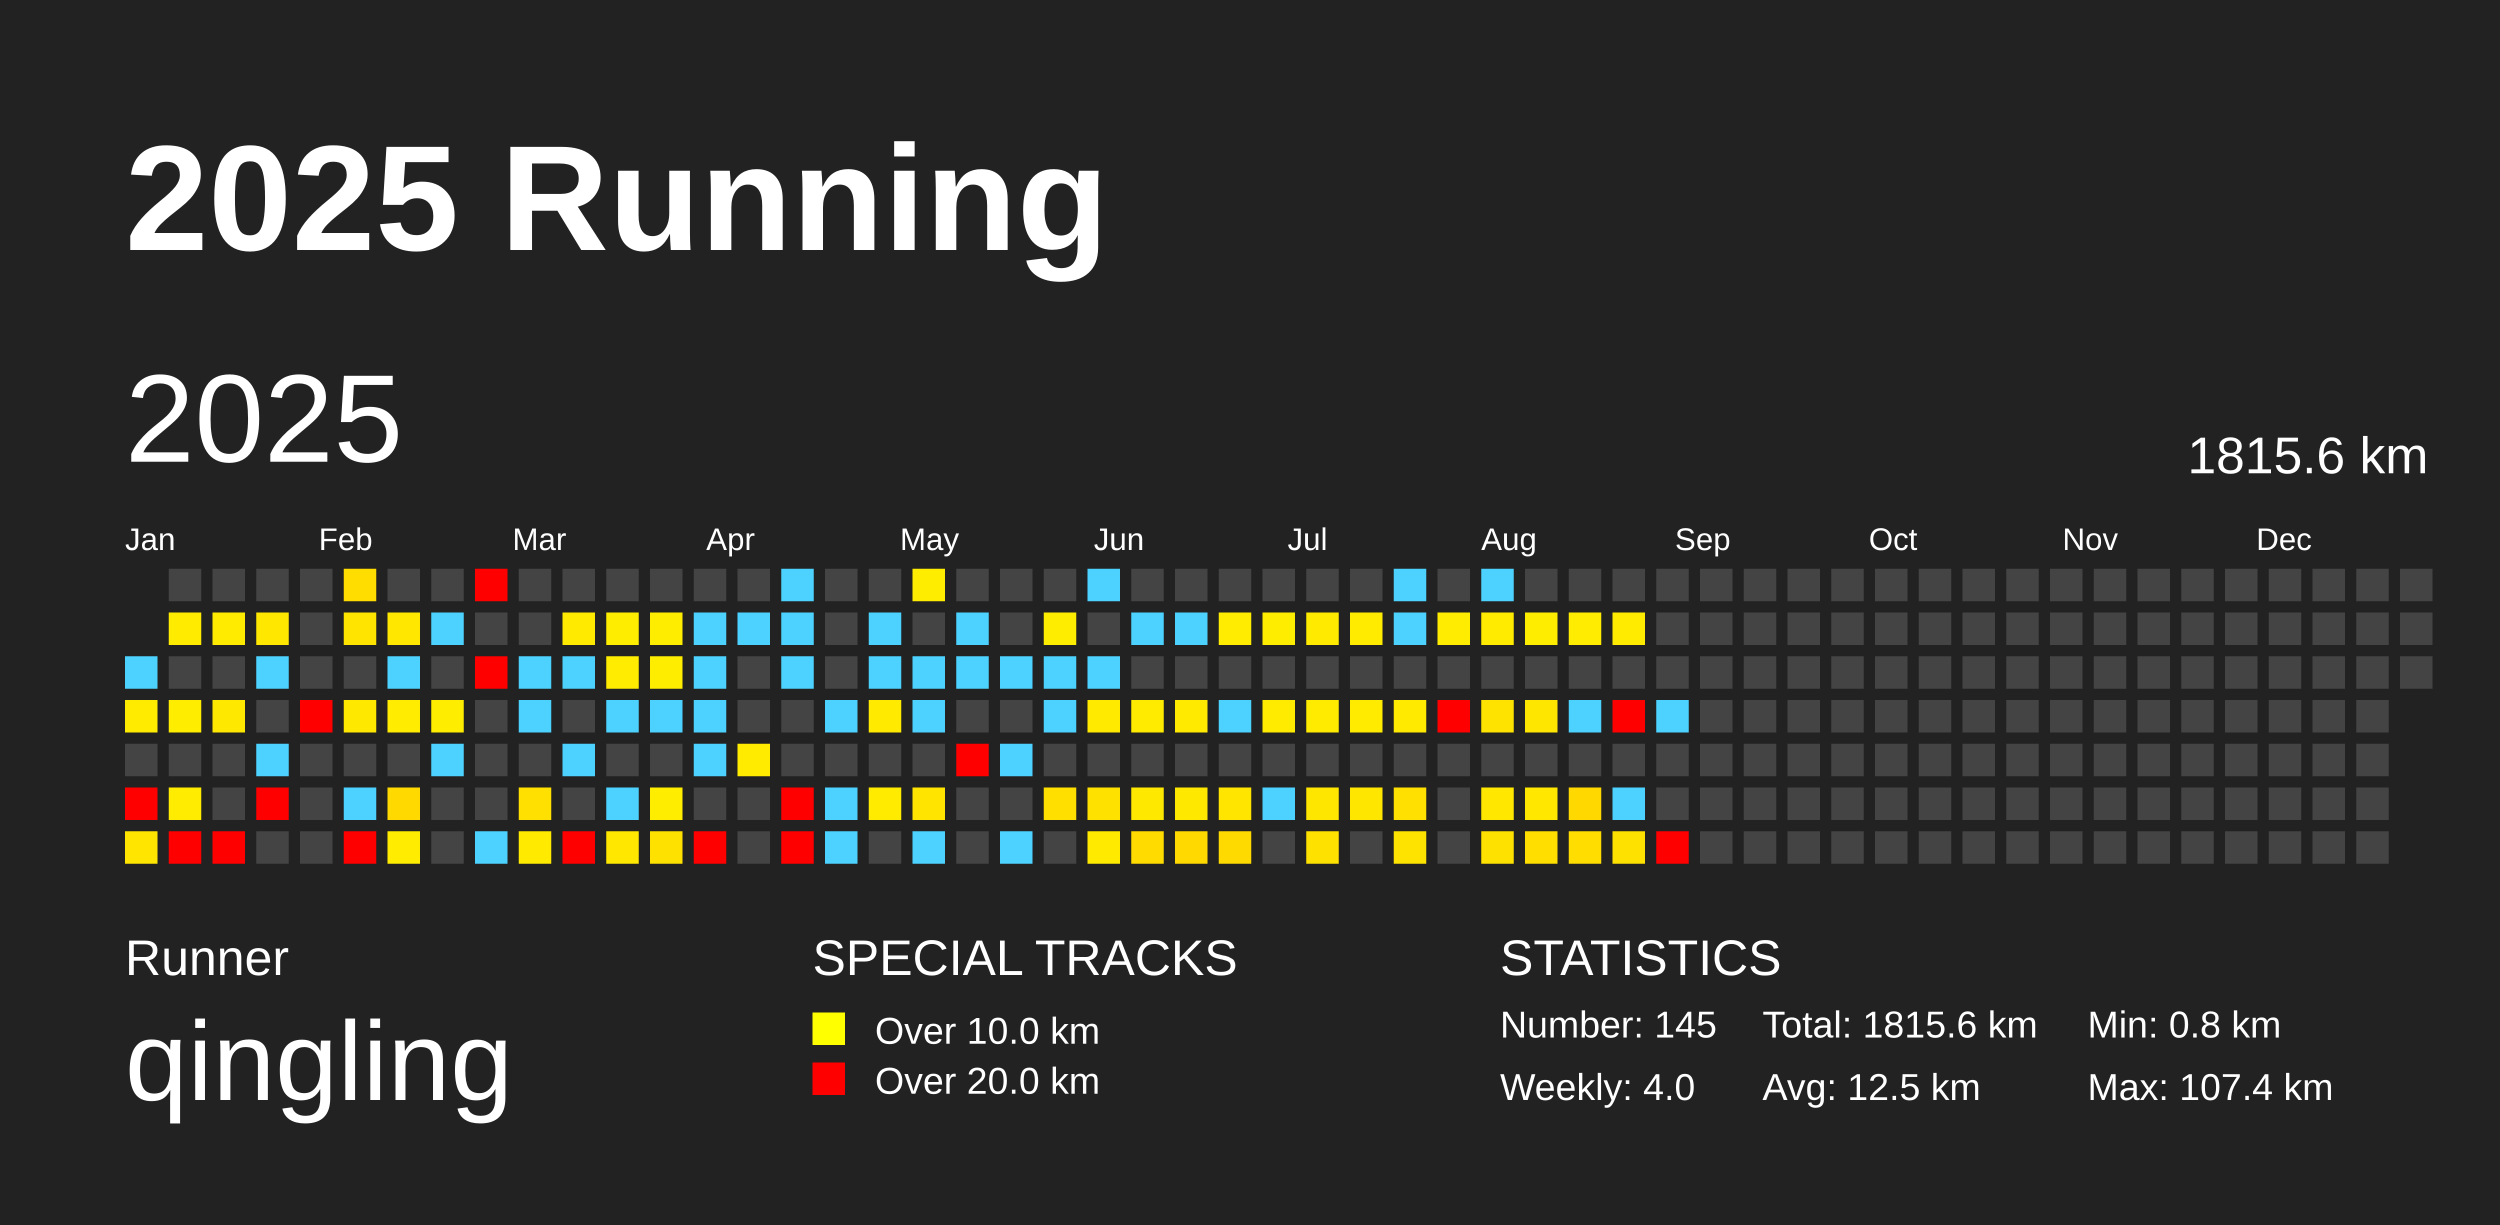
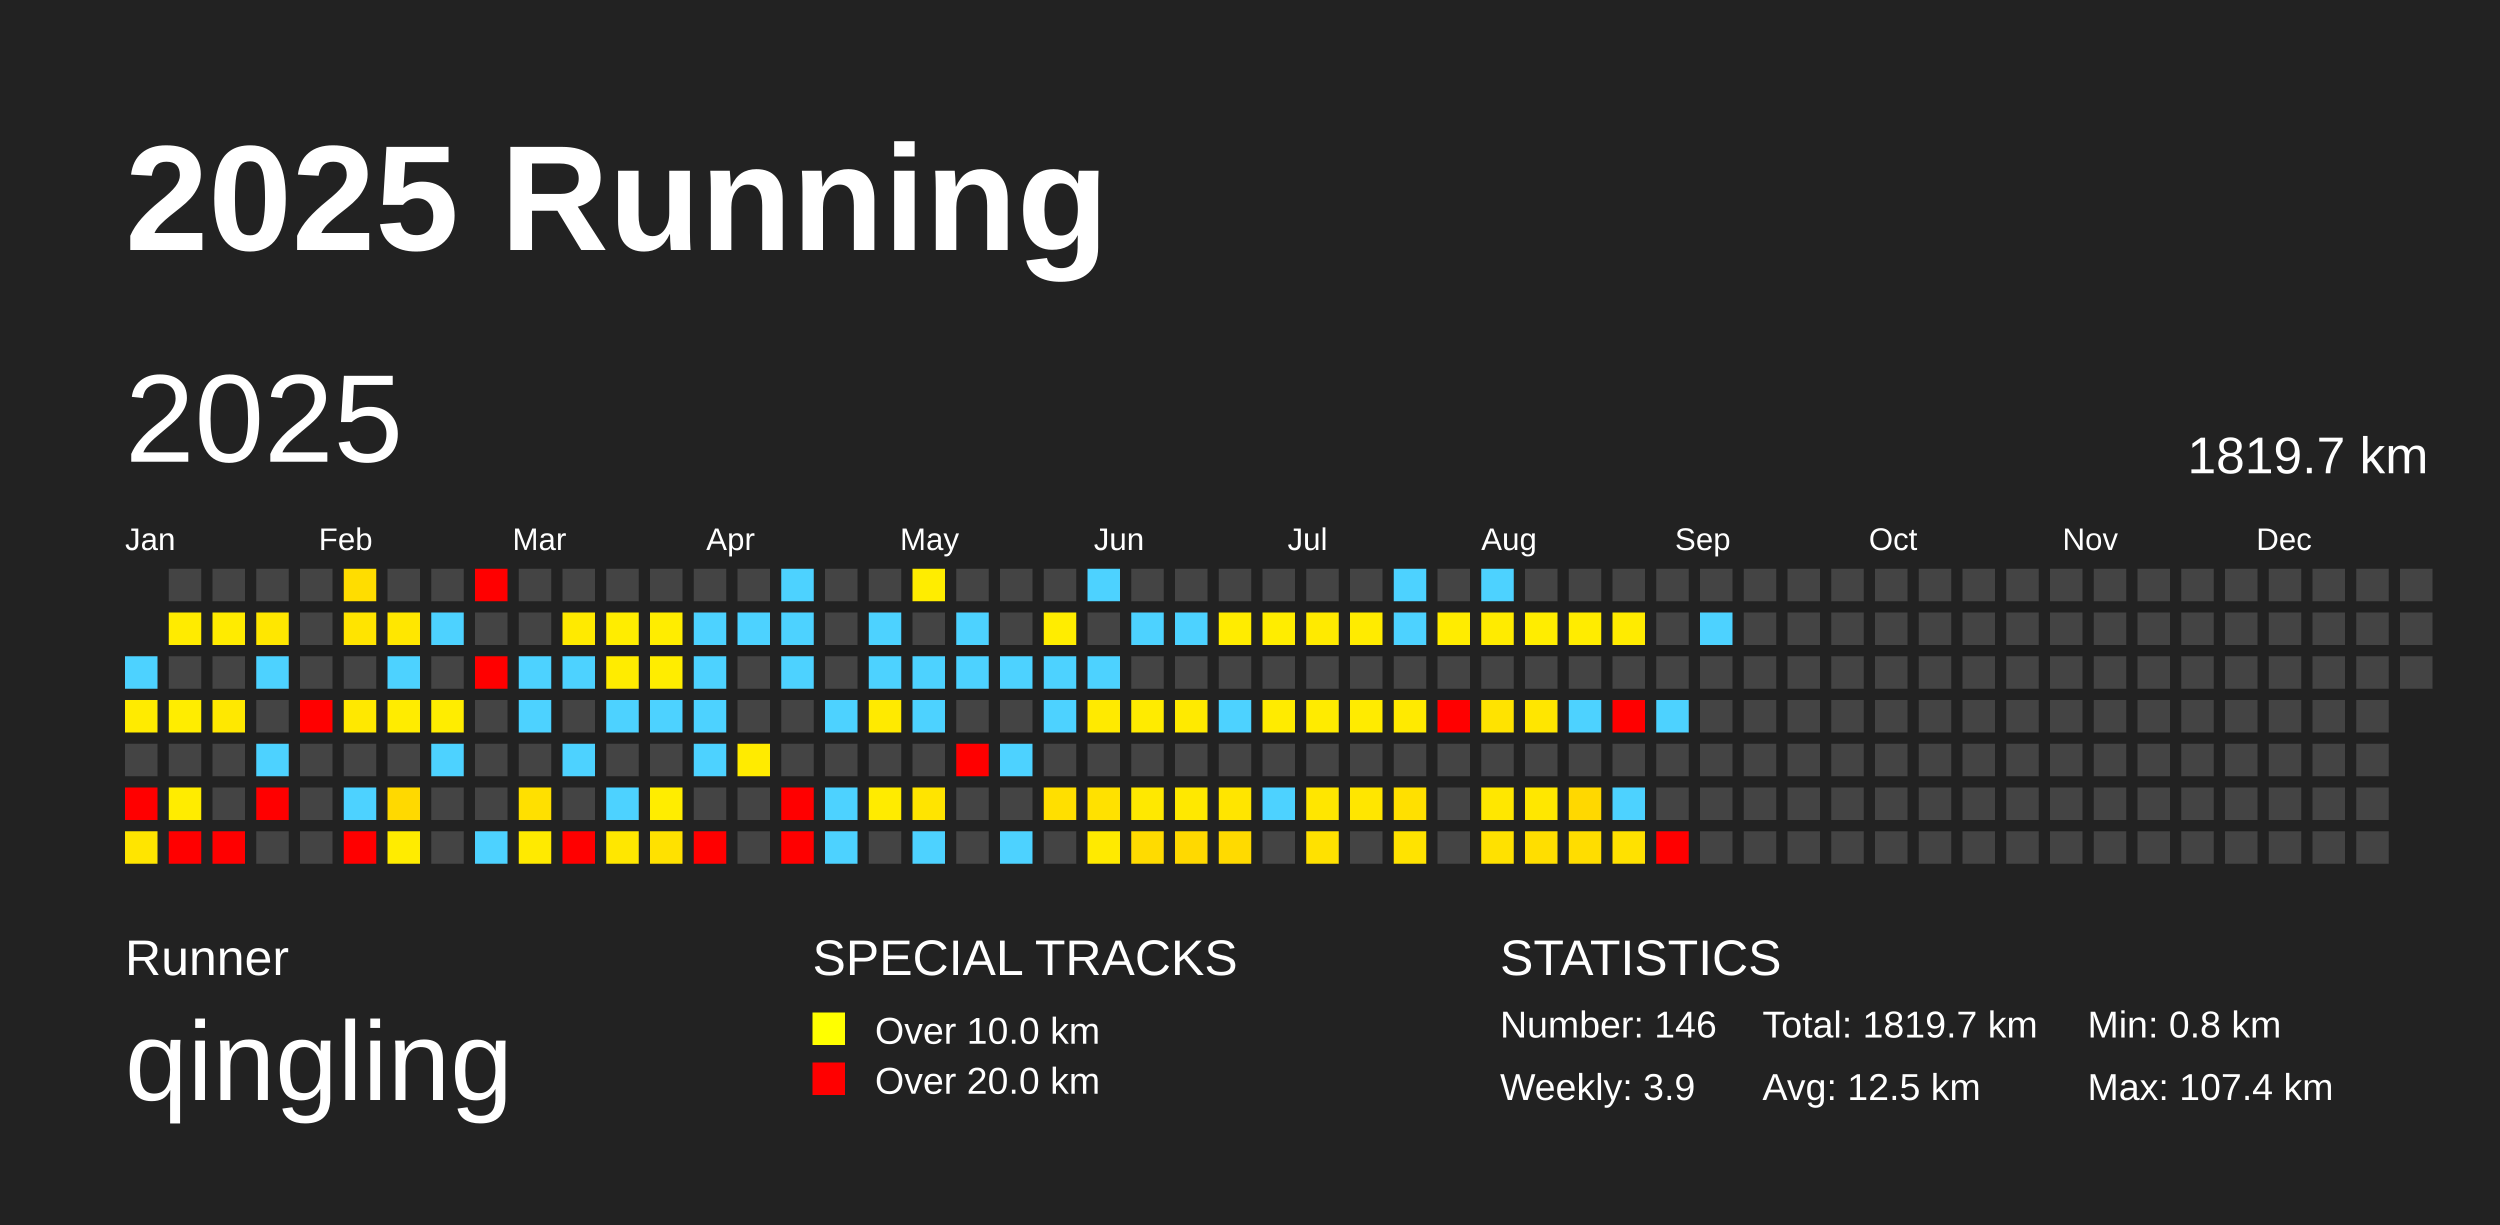
<svg xmlns="http://www.w3.org/2000/svg" baseProfile="full" height="98mm" version="1.1" viewBox="0,0,200,98" width="200mm">
  <defs />
  <rect fill="#222222" height="98" width="200" x="0" y="0" />
  <text fill="#FFFFFF" style="font-size:12px; font-family:Arial; font-weight:bold;" x="10" y="20">2025 Running</text>
  <text fill="#FFFFFF" style="font-size:4px; font-family:Arial" x="10" y="78">Runner</text>
  <text fill="#FFFFFF" style="font-size:9px; font-family:Arial" x="10" y="88">qingling</text>
  <text fill="#FFFFFF" style="font-size:4px; font-family:Arial" x="65" y="78">SPECIAL TRACKS</text>
  <rect fill="yellow" height="2.6" width="2.6" x="65" y="81" />
  <text fill="#FFFFFF" style="font-size:3px; font-family:Arial" x="70" y="83.5">Over 10.0 km</text>
  <rect fill="red" height="2.6" width="2.6" x="65" y="85" />
  <text fill="#FFFFFF" style="font-size:3px; font-family:Arial" x="70" y="87.5">Over 20.0 km</text>
  <text fill="#FFFFFF" style="font-size:4px; font-family:Arial" x="120" y="78">STATISTICS</text>
-   <text fill="#FFFFFF" style="font-size:3px; font-family:Arial" x="120" y="83">Number: 145</text>
-   <text fill="#FFFFFF" style="font-size:3px; font-family:Arial" x="120" y="88">Weekly: 4.0</text>
-   <text fill="#FFFFFF" style="font-size:3px; font-family:Arial" x="141" y="83">Total: 1815.6 km</text>
+   <text fill="#FFFFFF" style="font-size:3px; font-family:Arial" x="120" y="83">Number: 146</text>
+   <text fill="#FFFFFF" style="font-size:3px; font-family:Arial" x="120" y="88">Weekly: 3.9</text>
+   <text fill="#FFFFFF" style="font-size:3px; font-family:Arial" x="141" y="83">Total: 1819.7 km</text>
  <text fill="#FFFFFF" style="font-size:3px; font-family:Arial" x="141" y="88">Avg: 12.5 km</text>
  <text fill="#FFFFFF" style="font-size:3px; font-family:Arial" x="167" y="83">Min: 0.8 km</text>
  <text fill="#FFFFFF" style="font-size:3px; font-family:Arial" x="167" y="88">Max: 107.4 km</text>
  <text dominant-baseline="hanging" fill="#FFFFFF" style="font-size:10.0px; font-family:Arial;" x="10" y="30">2025</text>
-   <text dominant-baseline="hanging" fill="#FFFFFF" style="font-size:4.125px; font-family:Arial;" x="175" y="35">1815.6 km</text>
+   <text dominant-baseline="hanging" fill="#FFFFFF" style="font-size:4.125px; font-family:Arial;" x="175" y="35">1819.7 km</text>
  <text fill="#FFFFFF" style="font-size:2.5px; font-family:Arial" x="10.0" y="44">Jan</text>
  <text fill="#FFFFFF" style="font-size:2.5px; font-family:Arial" x="25.5" y="44">Feb</text>
  <text fill="#FFFFFF" style="font-size:2.5px; font-family:Arial" x="41.0" y="44">Mar</text>
  <text fill="#FFFFFF" style="font-size:2.5px; font-family:Arial" x="56.5" y="44">Apr</text>
  <text fill="#FFFFFF" style="font-size:2.5px; font-family:Arial" x="72.0" y="44">May</text>
  <text fill="#FFFFFF" style="font-size:2.5px; font-family:Arial" x="87.5" y="44">Jun</text>
  <text fill="#FFFFFF" style="font-size:2.5px; font-family:Arial" x="103.0" y="44">Jul</text>
  <text fill="#FFFFFF" style="font-size:2.5px; font-family:Arial" x="118.5" y="44">Aug</text>
  <text fill="#FFFFFF" style="font-size:2.5px; font-family:Arial" x="134.0" y="44">Sep</text>
  <text fill="#FFFFFF" style="font-size:2.5px; font-family:Arial" x="149.5" y="44">Oct</text>
  <text fill="#FFFFFF" style="font-size:2.5px; font-family:Arial" x="165.0" y="44">Nov</text>
  <text fill="#FFFFFF" style="font-size:2.5px; font-family:Arial" x="180.5" y="44">Dec</text>
  <rect fill="#4dd2ff" height="2.6" width="2.6" x="10.0" y="52.5" />
  <rect fill="#ffeb00" height="2.6" width="2.6" x="10.0" y="56.0" />
  <rect fill="#444444" height="2.6" width="2.6" x="10.0" y="59.5" />
  <rect fill="red" height="2.6" width="2.6" x="10.0" y="63.0" />
  <rect fill="#ffe500" height="2.6" width="2.6" x="10.0" y="66.5" />
  <rect fill="#444444" height="2.6" width="2.6" x="13.5" y="45.5" />
  <rect fill="#ffeb00" height="2.6" width="2.6" x="13.5" y="49.0" />
  <rect fill="#444444" height="2.6" width="2.6" x="13.5" y="52.5" />
  <rect fill="#ffed00" height="2.6" width="2.6" x="13.5" y="56.0" />
  <rect fill="#444444" height="2.6" width="2.6" x="13.5" y="59.5" />
  <rect fill="#ffec00" height="2.6" width="2.6" x="13.5" y="63.0" />
  <rect fill="red" height="2.6" width="2.6" x="13.5" y="66.5" />
  <rect fill="#444444" height="2.6" width="2.6" x="17.0" y="45.5" />
  <rect fill="#ffeb00" height="2.6" width="2.6" x="17.0" y="49.0" />
  <rect fill="#444444" height="2.6" width="2.6" x="17.0" y="52.5" />
  <rect fill="#ffe800" height="2.6" width="2.6" x="17.0" y="56.0" />
  <rect fill="#444444" height="2.6" width="2.6" x="17.0" y="59.5" />
  <rect fill="#444444" height="2.6" width="2.6" x="17.0" y="63.0" />
  <rect fill="red" height="2.6" width="2.6" x="17.0" y="66.5" />
  <rect fill="#444444" height="2.6" width="2.6" x="20.5" y="45.5" />
  <rect fill="#ffe700" height="2.6" width="2.6" x="20.5" y="49.0" />
  <rect fill="#4dd2ff" height="2.6" width="2.6" x="20.5" y="52.5" />
  <rect fill="#444444" height="2.6" width="2.6" x="20.5" y="56.0" />
  <rect fill="#4dd2ff" height="2.6" width="2.6" x="20.5" y="59.5" />
  <rect fill="red" height="2.6" width="2.6" x="20.5" y="63.0" />
  <rect fill="#444444" height="2.6" width="2.6" x="20.5" y="66.5" />
  <rect fill="#444444" height="2.6" width="2.6" x="24.0" y="45.5" />
  <rect fill="#444444" height="2.6" width="2.6" x="24.0" y="49.0" />
  <rect fill="#444444" height="2.6" width="2.6" x="24.0" y="52.5" />
  <rect fill="red" height="2.6" width="2.6" x="24.0" y="56.0" />
  <rect fill="#444444" height="2.6" width="2.6" x="24.0" y="59.5" />
  <rect fill="#444444" height="2.6" width="2.6" x="24.0" y="63.0" />
  <rect fill="#444444" height="2.6" width="2.6" x="24.0" y="66.5" />
  <rect fill="#ffdd00" height="2.6" width="2.6" x="27.5" y="45.5" />
  <rect fill="#ffe400" height="2.6" width="2.6" x="27.5" y="49.0" />
  <rect fill="#444444" height="2.6" width="2.6" x="27.5" y="52.5" />
  <rect fill="#ffe800" height="2.6" width="2.6" x="27.5" y="56.0" />
  <rect fill="#444444" height="2.6" width="2.6" x="27.5" y="59.5" />
  <rect fill="#4dd2ff" height="2.6" width="2.6" x="27.5" y="63.0" />
  <rect fill="red" height="2.6" width="2.6" x="27.5" y="66.5" />
  <rect fill="#444444" height="2.6" width="2.6" x="31.0" y="45.5" />
  <rect fill="#ffe700" height="2.6" width="2.6" x="31.0" y="49.0" />
  <rect fill="#4dd2ff" height="2.6" width="2.6" x="31.0" y="52.5" />
  <rect fill="#ffec00" height="2.6" width="2.6" x="31.0" y="56.0" />
  <rect fill="#444444" height="2.6" width="2.6" x="31.0" y="59.5" />
  <rect fill="#ffd900" height="2.6" width="2.6" x="31.0" y="63.0" />
  <rect fill="#ffec00" height="2.6" width="2.6" x="31.0" y="66.5" />
  <rect fill="#444444" height="2.6" width="2.6" x="34.5" y="45.5" />
  <rect fill="#4dd2ff" height="2.6" width="2.6" x="34.5" y="49.0" />
  <rect fill="#444444" height="2.6" width="2.6" x="34.5" y="52.5" />
  <rect fill="#ffed00" height="2.6" width="2.6" x="34.5" y="56.0" />
  <rect fill="#4dd2ff" height="2.6" width="2.6" x="34.5" y="59.5" />
  <rect fill="#444444" height="2.6" width="2.6" x="34.5" y="63.0" />
  <rect fill="#444444" height="2.6" width="2.6" x="34.5" y="66.5" />
  <rect fill="red" height="2.6" width="2.6" x="38.0" y="45.5" />
  <rect fill="#444444" height="2.6" width="2.6" x="38.0" y="49.0" />
  <rect fill="red" height="2.6" width="2.6" x="38.0" y="52.5" />
  <rect fill="#444444" height="2.6" width="2.6" x="38.0" y="56.0" />
  <rect fill="#444444" height="2.6" width="2.6" x="38.0" y="59.5" />
  <rect fill="#444444" height="2.6" width="2.6" x="38.0" y="63.0" />
  <rect fill="#4dd2ff" height="2.6" width="2.6" x="38.0" y="66.5" />
  <rect fill="#444444" height="2.6" width="2.6" x="41.5" y="45.5" />
  <rect fill="#444444" height="2.6" width="2.6" x="41.5" y="49.0" />
  <rect fill="#4dd2ff" height="2.6" width="2.6" x="41.5" y="52.5" />
  <rect fill="#4dd2ff" height="2.6" width="2.6" x="41.5" y="56.0" />
  <rect fill="#444444" height="2.6" width="2.6" x="41.5" y="59.5" />
  <rect fill="#ffe000" height="2.6" width="2.6" x="41.5" y="63.0" />
  <rect fill="#ffea00" height="2.6" width="2.6" x="41.5" y="66.5" />
  <rect fill="#444444" height="2.6" width="2.6" x="45.0" y="45.5" />
  <rect fill="#ffea00" height="2.6" width="2.6" x="45.0" y="49.0" />
  <rect fill="#4dd2ff" height="2.6" width="2.6" x="45.0" y="52.5" />
  <rect fill="#444444" height="2.6" width="2.6" x="45.0" y="56.0" />
  <rect fill="#4dd2ff" height="2.6" width="2.6" x="45.0" y="59.5" />
  <rect fill="#444444" height="2.6" width="2.6" x="45.0" y="63.0" />
  <rect fill="red" height="2.6" width="2.6" x="45.0" y="66.5" />
  <rect fill="#444444" height="2.6" width="2.6" x="48.5" y="45.5" />
  <rect fill="#ffed00" height="2.6" width="2.6" x="48.5" y="49.0" />
  <rect fill="#ffec00" height="2.6" width="2.6" x="48.5" y="52.5" />
  <rect fill="#4dd2ff" height="2.6" width="2.6" x="48.5" y="56.0" />
  <rect fill="#444444" height="2.6" width="2.6" x="48.5" y="59.5" />
  <rect fill="#4dd2ff" height="2.6" width="2.6" x="48.5" y="63.0" />
  <rect fill="#ffe700" height="2.6" width="2.6" x="48.5" y="66.5" />
  <rect fill="#444444" height="2.6" width="2.6" x="52.0" y="45.5" />
  <rect fill="#ffed00" height="2.6" width="2.6" x="52.0" y="49.0" />
  <rect fill="#ffed00" height="2.6" width="2.6" x="52.0" y="52.5" />
  <rect fill="#4dd2ff" height="2.6" width="2.6" x="52.0" y="56.0" />
  <rect fill="#444444" height="2.6" width="2.6" x="52.0" y="59.5" />
  <rect fill="#ffed00" height="2.6" width="2.6" x="52.0" y="63.0" />
  <rect fill="#ffe100" height="2.6" width="2.6" x="52.0" y="66.5" />
  <rect fill="#444444" height="2.6" width="2.6" x="55.5" y="45.5" />
  <rect fill="#4dd2ff" height="2.6" width="2.6" x="55.5" y="49.0" />
  <rect fill="#4dd2ff" height="2.6" width="2.6" x="55.5" y="52.5" />
  <rect fill="#4dd2ff" height="2.6" width="2.6" x="55.5" y="56.0" />
  <rect fill="#4dd2ff" height="2.6" width="2.6" x="55.5" y="59.5" />
  <rect fill="#444444" height="2.6" width="2.6" x="55.5" y="63.0" />
  <rect fill="red" height="2.6" width="2.6" x="55.5" y="66.5" />
  <rect fill="#444444" height="2.6" width="2.6" x="59.0" y="45.5" />
  <rect fill="#4dd2ff" height="2.6" width="2.6" x="59.0" y="49.0" />
  <rect fill="#444444" height="2.6" width="2.6" x="59.0" y="52.5" />
  <rect fill="#444444" height="2.6" width="2.6" x="59.0" y="56.0" />
  <rect fill="#ffeb00" height="2.6" width="2.6" x="59.0" y="59.5" />
  <rect fill="#444444" height="2.6" width="2.6" x="59.0" y="63.0" />
  <rect fill="#444444" height="2.6" width="2.6" x="59.0" y="66.5" />
  <rect fill="#4dd2ff" height="2.6" width="2.6" x="62.5" y="45.5" />
  <rect fill="#4dd2ff" height="2.6" width="2.6" x="62.5" y="49.0" />
  <rect fill="#4dd2ff" height="2.6" width="2.6" x="62.5" y="52.5" />
  <rect fill="#444444" height="2.6" width="2.6" x="62.5" y="56.0" />
  <rect fill="#444444" height="2.6" width="2.6" x="62.5" y="59.5" />
  <rect fill="red" height="2.6" width="2.6" x="62.5" y="63.0" />
  <rect fill="red" height="2.6" width="2.6" x="62.5" y="66.5" />
  <rect fill="#444444" height="2.6" width="2.6" x="66.0" y="45.5" />
  <rect fill="#444444" height="2.6" width="2.6" x="66.0" y="49.0" />
  <rect fill="#444444" height="2.6" width="2.6" x="66.0" y="52.5" />
  <rect fill="#4dd2ff" height="2.6" width="2.6" x="66.0" y="56.0" />
  <rect fill="#444444" height="2.6" width="2.6" x="66.0" y="59.5" />
  <rect fill="#4dd2ff" height="2.6" width="2.6" x="66.0" y="63.0" />
  <rect fill="#4dd2ff" height="2.6" width="2.6" x="66.0" y="66.5" />
  <rect fill="#444444" height="2.6" width="2.6" x="69.5" y="45.5" />
  <rect fill="#4dd2ff" height="2.6" width="2.6" x="69.5" y="49.0" />
  <rect fill="#4dd2ff" height="2.6" width="2.6" x="69.5" y="52.5" />
  <rect fill="#ffea00" height="2.6" width="2.6" x="69.5" y="56.0" />
  <rect fill="#444444" height="2.6" width="2.6" x="69.5" y="59.5" />
  <rect fill="#ffeb00" height="2.6" width="2.6" x="69.5" y="63.0" />
  <rect fill="#444444" height="2.6" width="2.6" x="69.5" y="66.5" />
  <rect fill="#ffed00" height="2.6" width="2.6" x="73.0" y="45.5" />
  <rect fill="#444444" height="2.6" width="2.6" x="73.0" y="49.0" />
  <rect fill="#4dd2ff" height="2.6" width="2.6" x="73.0" y="52.5" />
  <rect fill="#4dd2ff" height="2.6" width="2.6" x="73.0" y="56.0" />
  <rect fill="#444444" height="2.6" width="2.6" x="73.0" y="59.5" />
  <rect fill="#ffe400" height="2.6" width="2.6" x="73.0" y="63.0" />
  <rect fill="#4dd2ff" height="2.6" width="2.6" x="73.0" y="66.5" />
  <rect fill="#444444" height="2.6" width="2.6" x="76.5" y="45.5" />
  <rect fill="#4dd2ff" height="2.6" width="2.6" x="76.5" y="49.0" />
  <rect fill="#4dd2ff" height="2.6" width="2.6" x="76.5" y="52.5" />
  <rect fill="#444444" height="2.6" width="2.6" x="76.5" y="56.0" />
  <rect fill="red" height="2.6" width="2.6" x="76.5" y="59.5" />
  <rect fill="#444444" height="2.6" width="2.6" x="76.5" y="63.0" />
  <rect fill="#444444" height="2.6" width="2.6" x="76.5" y="66.5" />
  <rect fill="#444444" height="2.6" width="2.6" x="80.0" y="45.5" />
  <rect fill="#444444" height="2.6" width="2.6" x="80.0" y="49.0" />
  <rect fill="#4dd2ff" height="2.6" width="2.6" x="80.0" y="52.5" />
  <rect fill="#444444" height="2.6" width="2.6" x="80.0" y="56.0" />
  <rect fill="#4dd2ff" height="2.6" width="2.6" x="80.0" y="59.5" />
  <rect fill="#444444" height="2.6" width="2.6" x="80.0" y="63.0" />
  <rect fill="#4dd2ff" height="2.6" width="2.6" x="80.0" y="66.5" />
  <rect fill="#444444" height="2.6" width="2.6" x="83.5" y="45.5" />
  <rect fill="#ffed00" height="2.6" width="2.6" x="83.5" y="49.0" />
  <rect fill="#4dd2ff" height="2.6" width="2.6" x="83.5" y="52.5" />
  <rect fill="#4dd2ff" height="2.6" width="2.6" x="83.5" y="56.0" />
  <rect fill="#444444" height="2.6" width="2.6" x="83.5" y="59.5" />
  <rect fill="#ffdf00" height="2.6" width="2.6" x="83.5" y="63.0" />
  <rect fill="#444444" height="2.6" width="2.6" x="83.5" y="66.5" />
  <rect fill="#4dd2ff" height="2.6" width="2.6" x="87.0" y="45.5" />
  <rect fill="#444444" height="2.6" width="2.6" x="87.0" y="49.0" />
  <rect fill="#4dd2ff" height="2.6" width="2.6" x="87.0" y="52.5" />
  <rect fill="#ffea00" height="2.6" width="2.6" x="87.0" y="56.0" />
  <rect fill="#444444" height="2.6" width="2.6" x="87.0" y="59.5" />
  <rect fill="#ffe100" height="2.6" width="2.6" x="87.0" y="63.0" />
  <rect fill="#ffea00" height="2.6" width="2.6" x="87.0" y="66.5" />
  <rect fill="#444444" height="2.6" width="2.6" x="90.5" y="45.5" />
  <rect fill="#4dd2ff" height="2.6" width="2.6" x="90.5" y="49.0" />
  <rect fill="#444444" height="2.6" width="2.6" x="90.5" y="52.5" />
  <rect fill="#ffeb00" height="2.6" width="2.6" x="90.5" y="56.0" />
  <rect fill="#444444" height="2.6" width="2.6" x="90.5" y="59.5" />
  <rect fill="#ffe800" height="2.6" width="2.6" x="90.5" y="63.0" />
  <rect fill="#ffdb00" height="2.6" width="2.6" x="90.5" y="66.5" />
  <rect fill="#444444" height="2.6" width="2.6" x="94.0" y="45.5" />
  <rect fill="#4dd2ff" height="2.6" width="2.6" x="94.0" y="49.0" />
  <rect fill="#444444" height="2.6" width="2.6" x="94.0" y="52.5" />
  <rect fill="#ffea00" height="2.6" width="2.6" x="94.0" y="56.0" />
  <rect fill="#444444" height="2.6" width="2.6" x="94.0" y="59.5" />
  <rect fill="#ffe800" height="2.6" width="2.6" x="94.0" y="63.0" />
  <rect fill="#ffd900" height="2.6" width="2.6" x="94.0" y="66.5" />
  <rect fill="#444444" height="2.6" width="2.6" x="97.5" y="45.5" />
  <rect fill="#ffec00" height="2.6" width="2.6" x="97.5" y="49.0" />
  <rect fill="#444444" height="2.6" width="2.6" x="97.5" y="52.5" />
  <rect fill="#4dd2ff" height="2.6" width="2.6" x="97.5" y="56.0" />
  <rect fill="#444444" height="2.6" width="2.6" x="97.5" y="59.5" />
  <rect fill="#ffe500" height="2.6" width="2.6" x="97.5" y="63.0" />
  <rect fill="#ffda00" height="2.6" width="2.6" x="97.5" y="66.5" />
  <rect fill="#444444" height="2.6" width="2.6" x="101.0" y="45.5" />
  <rect fill="#ffed00" height="2.6" width="2.6" x="101.0" y="49.0" />
  <rect fill="#444444" height="2.6" width="2.6" x="101.0" y="52.5" />
  <rect fill="#ffeb00" height="2.6" width="2.6" x="101.0" y="56.0" />
  <rect fill="#444444" height="2.6" width="2.6" x="101.0" y="59.5" />
  <rect fill="#4dd2ff" height="2.6" width="2.6" x="101.0" y="63.0" />
  <rect fill="#444444" height="2.6" width="2.6" x="101.0" y="66.5" />
  <rect fill="#444444" height="2.6" width="2.6" x="104.5" y="45.5" />
  <rect fill="#ffea00" height="2.6" width="2.6" x="104.5" y="49.0" />
  <rect fill="#444444" height="2.6" width="2.6" x="104.5" y="52.5" />
  <rect fill="#ffeb00" height="2.6" width="2.6" x="104.5" y="56.0" />
  <rect fill="#444444" height="2.6" width="2.6" x="104.5" y="59.5" />
  <rect fill="#ffe600" height="2.6" width="2.6" x="104.5" y="63.0" />
  <rect fill="#ffe100" height="2.6" width="2.6" x="104.5" y="66.5" />
  <rect fill="#444444" height="2.6" width="2.6" x="108.0" y="45.5" />
  <rect fill="#ffeb00" height="2.6" width="2.6" x="108.0" y="49.0" />
  <rect fill="#444444" height="2.6" width="2.6" x="108.0" y="52.5" />
  <rect fill="#ffeb00" height="2.6" width="2.6" x="108.0" y="56.0" />
  <rect fill="#444444" height="2.6" width="2.6" x="108.0" y="59.5" />
  <rect fill="#ffe600" height="2.6" width="2.6" x="108.0" y="63.0" />
  <rect fill="#444444" height="2.6" width="2.6" x="108.0" y="66.5" />
  <rect fill="#4dd2ff" height="2.6" width="2.6" x="111.5" y="45.5" />
  <rect fill="#4dd2ff" height="2.6" width="2.6" x="111.5" y="49.0" />
  <rect fill="#444444" height="2.6" width="2.6" x="111.5" y="52.5" />
  <rect fill="#ffea00" height="2.6" width="2.6" x="111.5" y="56.0" />
  <rect fill="#444444" height="2.6" width="2.6" x="111.5" y="59.5" />
  <rect fill="#ffe000" height="2.6" width="2.6" x="111.5" y="63.0" />
  <rect fill="#ffe300" height="2.6" width="2.6" x="111.5" y="66.5" />
  <rect fill="#444444" height="2.6" width="2.6" x="115.0" y="45.5" />
  <rect fill="#ffec00" height="2.6" width="2.6" x="115.0" y="49.0" />
  <rect fill="#444444" height="2.6" width="2.6" x="115.0" y="52.5" />
  <rect fill="red" height="2.6" width="2.6" x="115.0" y="56.0" />
  <rect fill="#444444" height="2.6" width="2.6" x="115.0" y="59.5" />
  <rect fill="#444444" height="2.6" width="2.6" x="115.0" y="63.0" />
  <rect fill="#444444" height="2.6" width="2.6" x="115.0" y="66.5" />
  <rect fill="#4dd2ff" height="2.6" width="2.6" x="118.5" y="45.5" />
  <rect fill="#ffeb00" height="2.6" width="2.6" x="118.5" y="49.0" />
  <rect fill="#444444" height="2.6" width="2.6" x="118.5" y="52.5" />
  <rect fill="#ffe300" height="2.6" width="2.6" x="118.5" y="56.0" />
  <rect fill="#444444" height="2.6" width="2.6" x="118.5" y="59.5" />
  <rect fill="#ffe700" height="2.6" width="2.6" x="118.5" y="63.0" />
  <rect fill="#ffe100" height="2.6" width="2.6" x="118.5" y="66.5" />
  <rect fill="#444444" height="2.6" width="2.6" x="122.0" y="45.5" />
  <rect fill="#ffed00" height="2.6" width="2.6" x="122.0" y="49.0" />
  <rect fill="#444444" height="2.6" width="2.6" x="122.0" y="52.5" />
  <rect fill="#ffe600" height="2.6" width="2.6" x="122.0" y="56.0" />
  <rect fill="#444444" height="2.6" width="2.6" x="122.0" y="59.5" />
  <rect fill="#ffe700" height="2.6" width="2.6" x="122.0" y="63.0" />
  <rect fill="#ffde00" height="2.6" width="2.6" x="122.0" y="66.5" />
  <rect fill="#444444" height="2.6" width="2.6" x="125.5" y="45.5" />
  <rect fill="#ffec00" height="2.6" width="2.6" x="125.5" y="49.0" />
  <rect fill="#444444" height="2.6" width="2.6" x="125.5" y="52.5" />
  <rect fill="#4dd2ff" height="2.6" width="2.6" x="125.5" y="56.0" />
  <rect fill="#444444" height="2.6" width="2.6" x="125.5" y="59.5" />
  <rect fill="#ffd800" height="2.6" width="2.6" x="125.5" y="63.0" />
  <rect fill="#ffdd00" height="2.6" width="2.6" x="125.5" y="66.5" />
  <rect fill="#444444" height="2.6" width="2.6" x="129.0" y="45.5" />
  <rect fill="#ffeb00" height="2.6" width="2.6" x="129.0" y="49.0" />
  <rect fill="#444444" height="2.6" width="2.6" x="129.0" y="52.5" />
  <rect fill="red" height="2.6" width="2.6" x="129.0" y="56.0" />
  <rect fill="#444444" height="2.6" width="2.6" x="129.0" y="59.5" />
  <rect fill="#4dd2ff" height="2.6" width="2.6" x="129.0" y="63.0" />
  <rect fill="#ffe100" height="2.6" width="2.6" x="129.0" y="66.5" />
  <rect fill="#444444" height="2.6" width="2.6" x="132.5" y="45.5" />
  <rect fill="#444444" height="2.6" width="2.6" x="132.5" y="49.0" />
  <rect fill="#444444" height="2.6" width="2.6" x="132.5" y="52.5" />
  <rect fill="#4dd2ff" height="2.6" width="2.6" x="132.5" y="56.0" />
  <rect fill="#444444" height="2.6" width="2.6" x="132.5" y="59.5" />
  <rect fill="#444444" height="2.6" width="2.6" x="132.5" y="63.0" />
  <rect fill="red" height="2.6" width="2.6" x="132.5" y="66.5" />
  <rect fill="#444444" height="2.6" width="2.6" x="136.0" y="45.5" />
-   <rect fill="#444444" height="2.6" width="2.6" x="136.0" y="49.0" />
+   <rect fill="#4dd2ff" height="2.6" width="2.6" x="136.0" y="49.0" />
  <rect fill="#444444" height="2.6" width="2.6" x="136.0" y="52.5" />
  <rect fill="#444444" height="2.6" width="2.6" x="136.0" y="56.0" />
  <rect fill="#444444" height="2.6" width="2.6" x="136.0" y="59.5" />
  <rect fill="#444444" height="2.6" width="2.6" x="136.0" y="63.0" />
  <rect fill="#444444" height="2.6" width="2.6" x="136.0" y="66.5" />
  <rect fill="#444444" height="2.6" width="2.6" x="139.5" y="45.5" />
  <rect fill="#444444" height="2.6" width="2.6" x="139.5" y="49.0" />
  <rect fill="#444444" height="2.6" width="2.6" x="139.5" y="52.5" />
  <rect fill="#444444" height="2.6" width="2.6" x="139.5" y="56.0" />
  <rect fill="#444444" height="2.6" width="2.6" x="139.5" y="59.5" />
  <rect fill="#444444" height="2.6" width="2.6" x="139.5" y="63.0" />
  <rect fill="#444444" height="2.6" width="2.6" x="139.5" y="66.5" />
  <rect fill="#444444" height="2.6" width="2.6" x="143.0" y="45.5" />
  <rect fill="#444444" height="2.6" width="2.6" x="143.0" y="49.0" />
  <rect fill="#444444" height="2.6" width="2.6" x="143.0" y="52.5" />
  <rect fill="#444444" height="2.6" width="2.6" x="143.0" y="56.0" />
  <rect fill="#444444" height="2.6" width="2.6" x="143.0" y="59.5" />
  <rect fill="#444444" height="2.6" width="2.6" x="143.0" y="63.0" />
  <rect fill="#444444" height="2.6" width="2.6" x="143.0" y="66.5" />
  <rect fill="#444444" height="2.6" width="2.6" x="146.5" y="45.5" />
  <rect fill="#444444" height="2.6" width="2.6" x="146.5" y="49.0" />
  <rect fill="#444444" height="2.6" width="2.6" x="146.5" y="52.5" />
  <rect fill="#444444" height="2.6" width="2.6" x="146.5" y="56.0" />
  <rect fill="#444444" height="2.6" width="2.6" x="146.5" y="59.5" />
  <rect fill="#444444" height="2.6" width="2.6" x="146.5" y="63.0" />
  <rect fill="#444444" height="2.6" width="2.6" x="146.5" y="66.5" />
  <rect fill="#444444" height="2.6" width="2.6" x="150.0" y="45.5" />
  <rect fill="#444444" height="2.6" width="2.6" x="150.0" y="49.0" />
  <rect fill="#444444" height="2.6" width="2.6" x="150.0" y="52.5" />
  <rect fill="#444444" height="2.6" width="2.6" x="150.0" y="56.0" />
  <rect fill="#444444" height="2.6" width="2.6" x="150.0" y="59.5" />
  <rect fill="#444444" height="2.6" width="2.6" x="150.0" y="63.0" />
  <rect fill="#444444" height="2.6" width="2.6" x="150.0" y="66.5" />
  <rect fill="#444444" height="2.6" width="2.6" x="153.5" y="45.5" />
  <rect fill="#444444" height="2.6" width="2.6" x="153.5" y="49.0" />
  <rect fill="#444444" height="2.6" width="2.6" x="153.5" y="52.5" />
  <rect fill="#444444" height="2.6" width="2.6" x="153.5" y="56.0" />
  <rect fill="#444444" height="2.6" width="2.6" x="153.5" y="59.5" />
  <rect fill="#444444" height="2.6" width="2.6" x="153.5" y="63.0" />
  <rect fill="#444444" height="2.6" width="2.6" x="153.5" y="66.5" />
  <rect fill="#444444" height="2.6" width="2.6" x="157.0" y="45.5" />
  <rect fill="#444444" height="2.6" width="2.6" x="157.0" y="49.0" />
  <rect fill="#444444" height="2.6" width="2.6" x="157.0" y="52.5" />
  <rect fill="#444444" height="2.6" width="2.6" x="157.0" y="56.0" />
  <rect fill="#444444" height="2.6" width="2.6" x="157.0" y="59.5" />
  <rect fill="#444444" height="2.6" width="2.6" x="157.0" y="63.0" />
  <rect fill="#444444" height="2.6" width="2.6" x="157.0" y="66.5" />
  <rect fill="#444444" height="2.6" width="2.6" x="160.5" y="45.5" />
  <rect fill="#444444" height="2.6" width="2.6" x="160.5" y="49.0" />
  <rect fill="#444444" height="2.6" width="2.6" x="160.5" y="52.5" />
  <rect fill="#444444" height="2.6" width="2.6" x="160.5" y="56.0" />
  <rect fill="#444444" height="2.6" width="2.6" x="160.5" y="59.5" />
  <rect fill="#444444" height="2.6" width="2.6" x="160.5" y="63.0" />
  <rect fill="#444444" height="2.6" width="2.6" x="160.5" y="66.5" />
  <rect fill="#444444" height="2.6" width="2.6" x="164.0" y="45.5" />
  <rect fill="#444444" height="2.6" width="2.6" x="164.0" y="49.0" />
  <rect fill="#444444" height="2.6" width="2.6" x="164.0" y="52.5" />
  <rect fill="#444444" height="2.6" width="2.6" x="164.0" y="56.0" />
  <rect fill="#444444" height="2.6" width="2.6" x="164.0" y="59.5" />
  <rect fill="#444444" height="2.6" width="2.6" x="164.0" y="63.0" />
  <rect fill="#444444" height="2.6" width="2.6" x="164.0" y="66.5" />
  <rect fill="#444444" height="2.6" width="2.6" x="167.5" y="45.5" />
  <rect fill="#444444" height="2.6" width="2.6" x="167.5" y="49.0" />
  <rect fill="#444444" height="2.6" width="2.6" x="167.5" y="52.5" />
  <rect fill="#444444" height="2.6" width="2.6" x="167.5" y="56.0" />
  <rect fill="#444444" height="2.6" width="2.6" x="167.5" y="59.5" />
  <rect fill="#444444" height="2.6" width="2.6" x="167.5" y="63.0" />
  <rect fill="#444444" height="2.6" width="2.6" x="167.5" y="66.5" />
  <rect fill="#444444" height="2.6" width="2.6" x="171.0" y="45.5" />
  <rect fill="#444444" height="2.6" width="2.6" x="171.0" y="49.0" />
  <rect fill="#444444" height="2.6" width="2.6" x="171.0" y="52.5" />
  <rect fill="#444444" height="2.6" width="2.6" x="171.0" y="56.0" />
  <rect fill="#444444" height="2.6" width="2.6" x="171.0" y="59.5" />
  <rect fill="#444444" height="2.6" width="2.6" x="171.0" y="63.0" />
  <rect fill="#444444" height="2.6" width="2.6" x="171.0" y="66.5" />
  <rect fill="#444444" height="2.6" width="2.6" x="174.5" y="45.5" />
  <rect fill="#444444" height="2.6" width="2.6" x="174.5" y="49.0" />
  <rect fill="#444444" height="2.6" width="2.6" x="174.5" y="52.5" />
  <rect fill="#444444" height="2.6" width="2.6" x="174.5" y="56.0" />
  <rect fill="#444444" height="2.6" width="2.6" x="174.5" y="59.5" />
  <rect fill="#444444" height="2.6" width="2.6" x="174.5" y="63.0" />
  <rect fill="#444444" height="2.6" width="2.6" x="174.5" y="66.5" />
  <rect fill="#444444" height="2.6" width="2.6" x="178.0" y="45.5" />
  <rect fill="#444444" height="2.6" width="2.6" x="178.0" y="49.0" />
  <rect fill="#444444" height="2.6" width="2.6" x="178.0" y="52.5" />
  <rect fill="#444444" height="2.6" width="2.6" x="178.0" y="56.0" />
  <rect fill="#444444" height="2.6" width="2.6" x="178.0" y="59.5" />
  <rect fill="#444444" height="2.6" width="2.6" x="178.0" y="63.0" />
  <rect fill="#444444" height="2.6" width="2.6" x="178.0" y="66.5" />
  <rect fill="#444444" height="2.6" width="2.6" x="181.5" y="45.5" />
  <rect fill="#444444" height="2.6" width="2.6" x="181.5" y="49.0" />
  <rect fill="#444444" height="2.6" width="2.6" x="181.5" y="52.5" />
  <rect fill="#444444" height="2.6" width="2.6" x="181.5" y="56.0" />
  <rect fill="#444444" height="2.6" width="2.6" x="181.5" y="59.5" />
  <rect fill="#444444" height="2.6" width="2.6" x="181.5" y="63.0" />
  <rect fill="#444444" height="2.6" width="2.6" x="181.5" y="66.5" />
  <rect fill="#444444" height="2.6" width="2.6" x="185.0" y="45.5" />
  <rect fill="#444444" height="2.6" width="2.6" x="185.0" y="49.0" />
  <rect fill="#444444" height="2.6" width="2.6" x="185.0" y="52.5" />
  <rect fill="#444444" height="2.6" width="2.6" x="185.0" y="56.0" />
  <rect fill="#444444" height="2.6" width="2.6" x="185.0" y="59.5" />
  <rect fill="#444444" height="2.6" width="2.6" x="185.0" y="63.0" />
  <rect fill="#444444" height="2.6" width="2.6" x="185.0" y="66.5" />
  <rect fill="#444444" height="2.6" width="2.6" x="188.5" y="45.5" />
  <rect fill="#444444" height="2.6" width="2.6" x="188.5" y="49.0" />
  <rect fill="#444444" height="2.6" width="2.6" x="188.5" y="52.5" />
  <rect fill="#444444" height="2.6" width="2.6" x="188.5" y="56.0" />
  <rect fill="#444444" height="2.6" width="2.6" x="188.5" y="59.5" />
  <rect fill="#444444" height="2.6" width="2.6" x="188.5" y="63.0" />
  <rect fill="#444444" height="2.6" width="2.6" x="188.5" y="66.5" />
  <rect fill="#444444" height="2.6" width="2.6" x="192.0" y="45.5" />
  <rect fill="#444444" height="2.6" width="2.6" x="192.0" y="49.0" />
  <rect fill="#444444" height="2.6" width="2.6" x="192.0" y="52.5" />
</svg>
